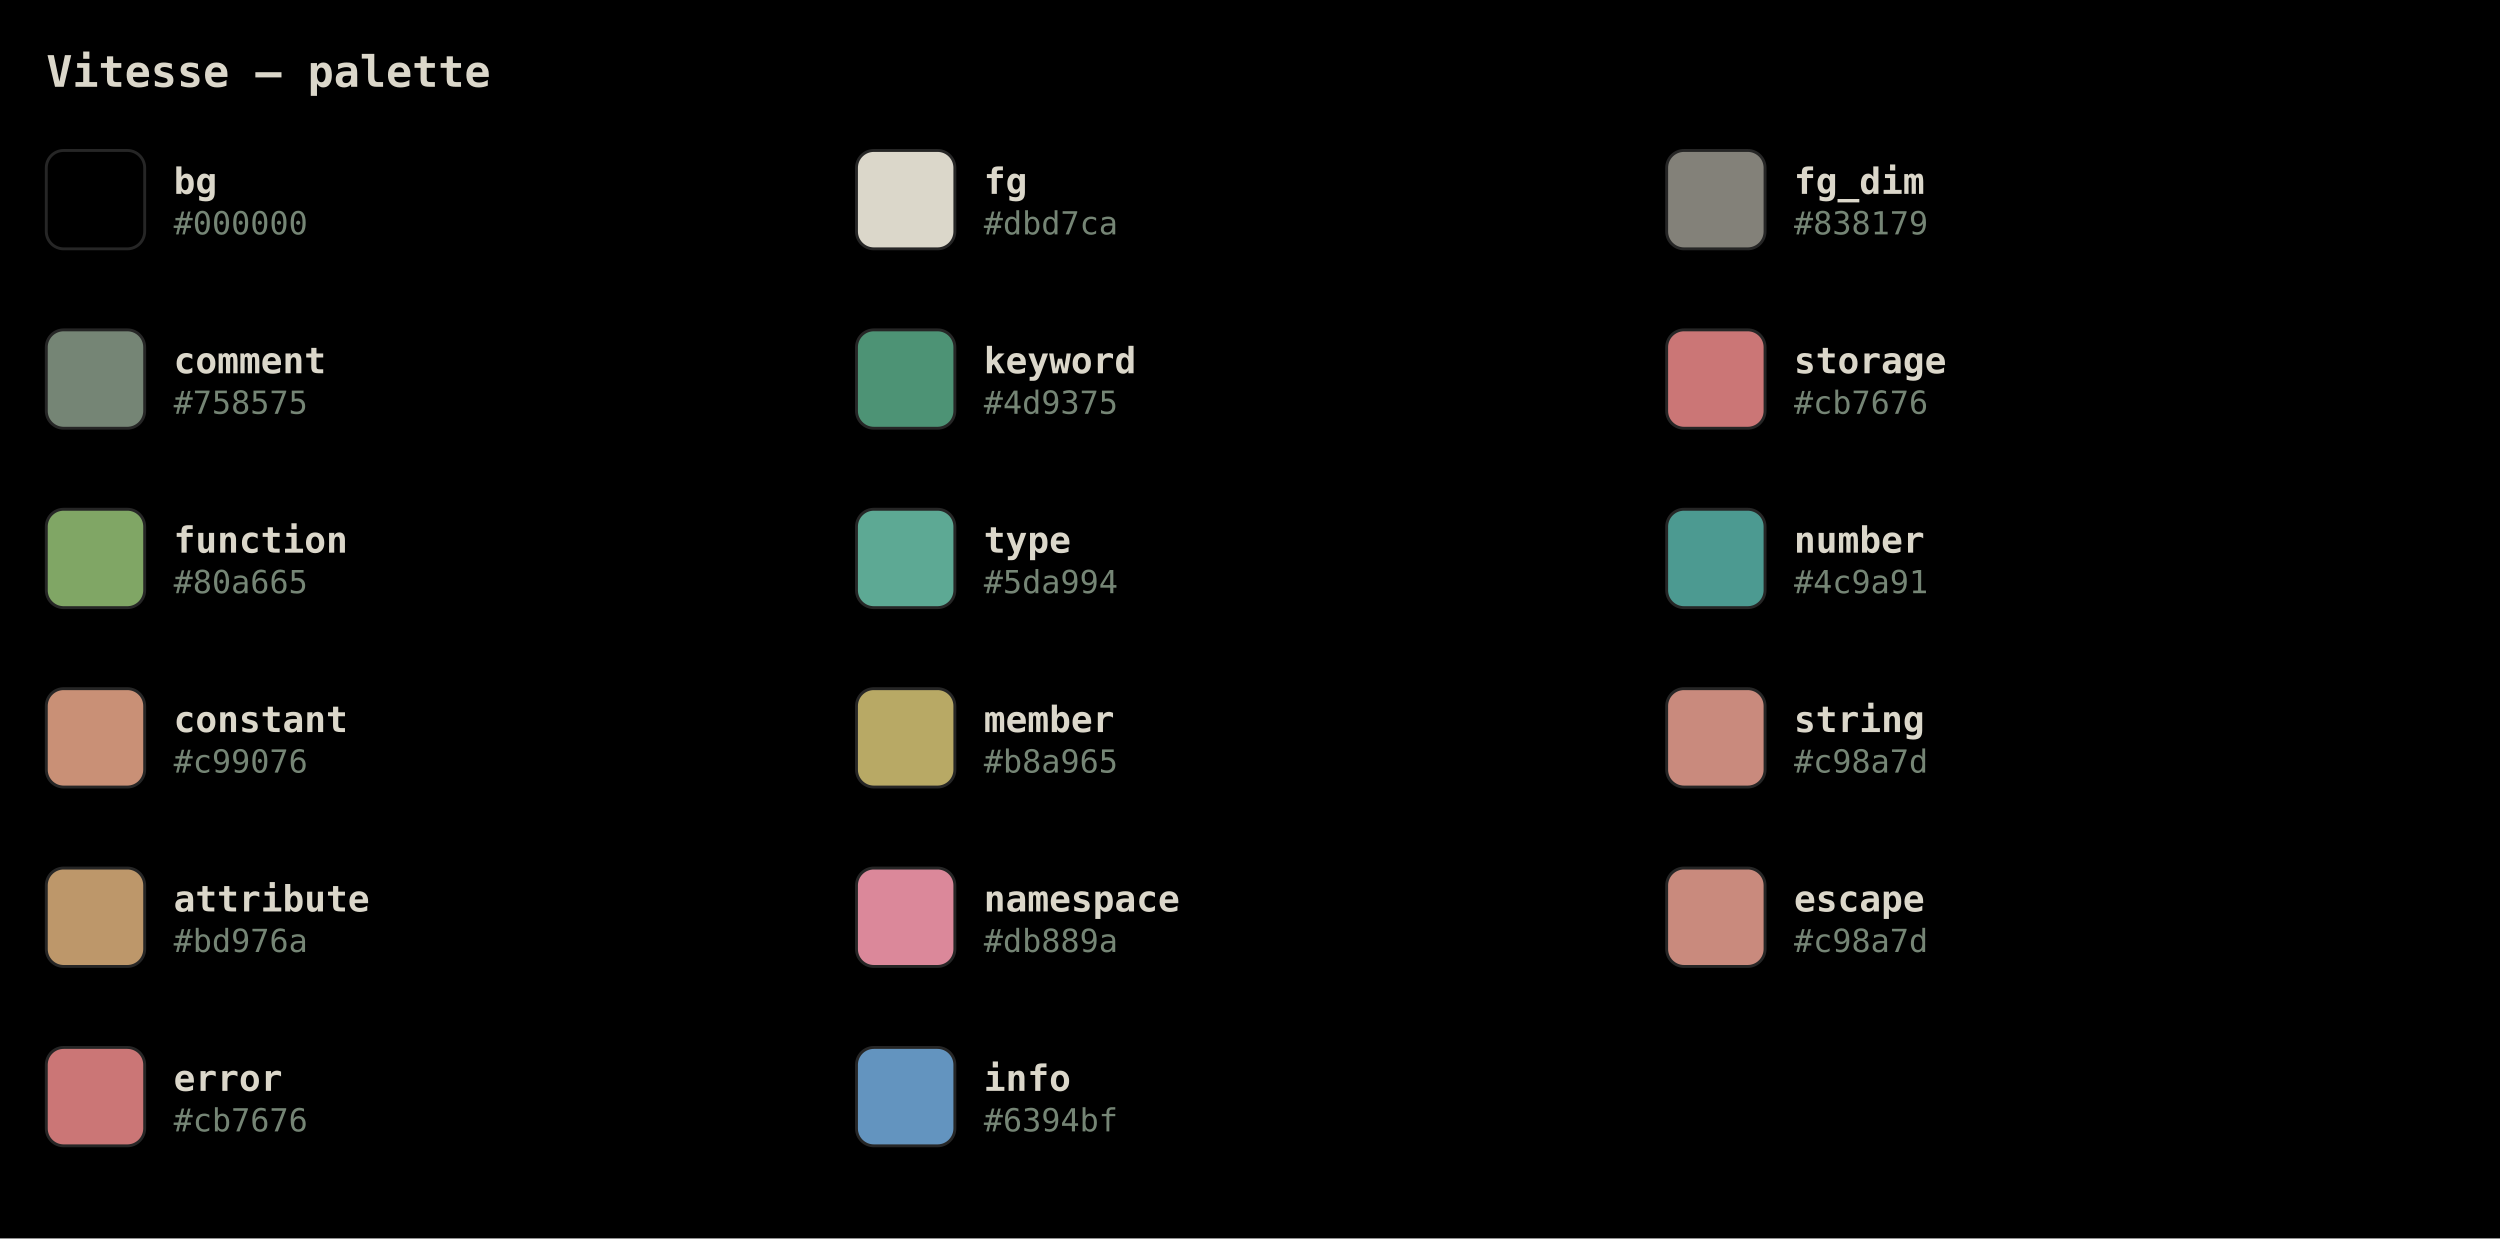
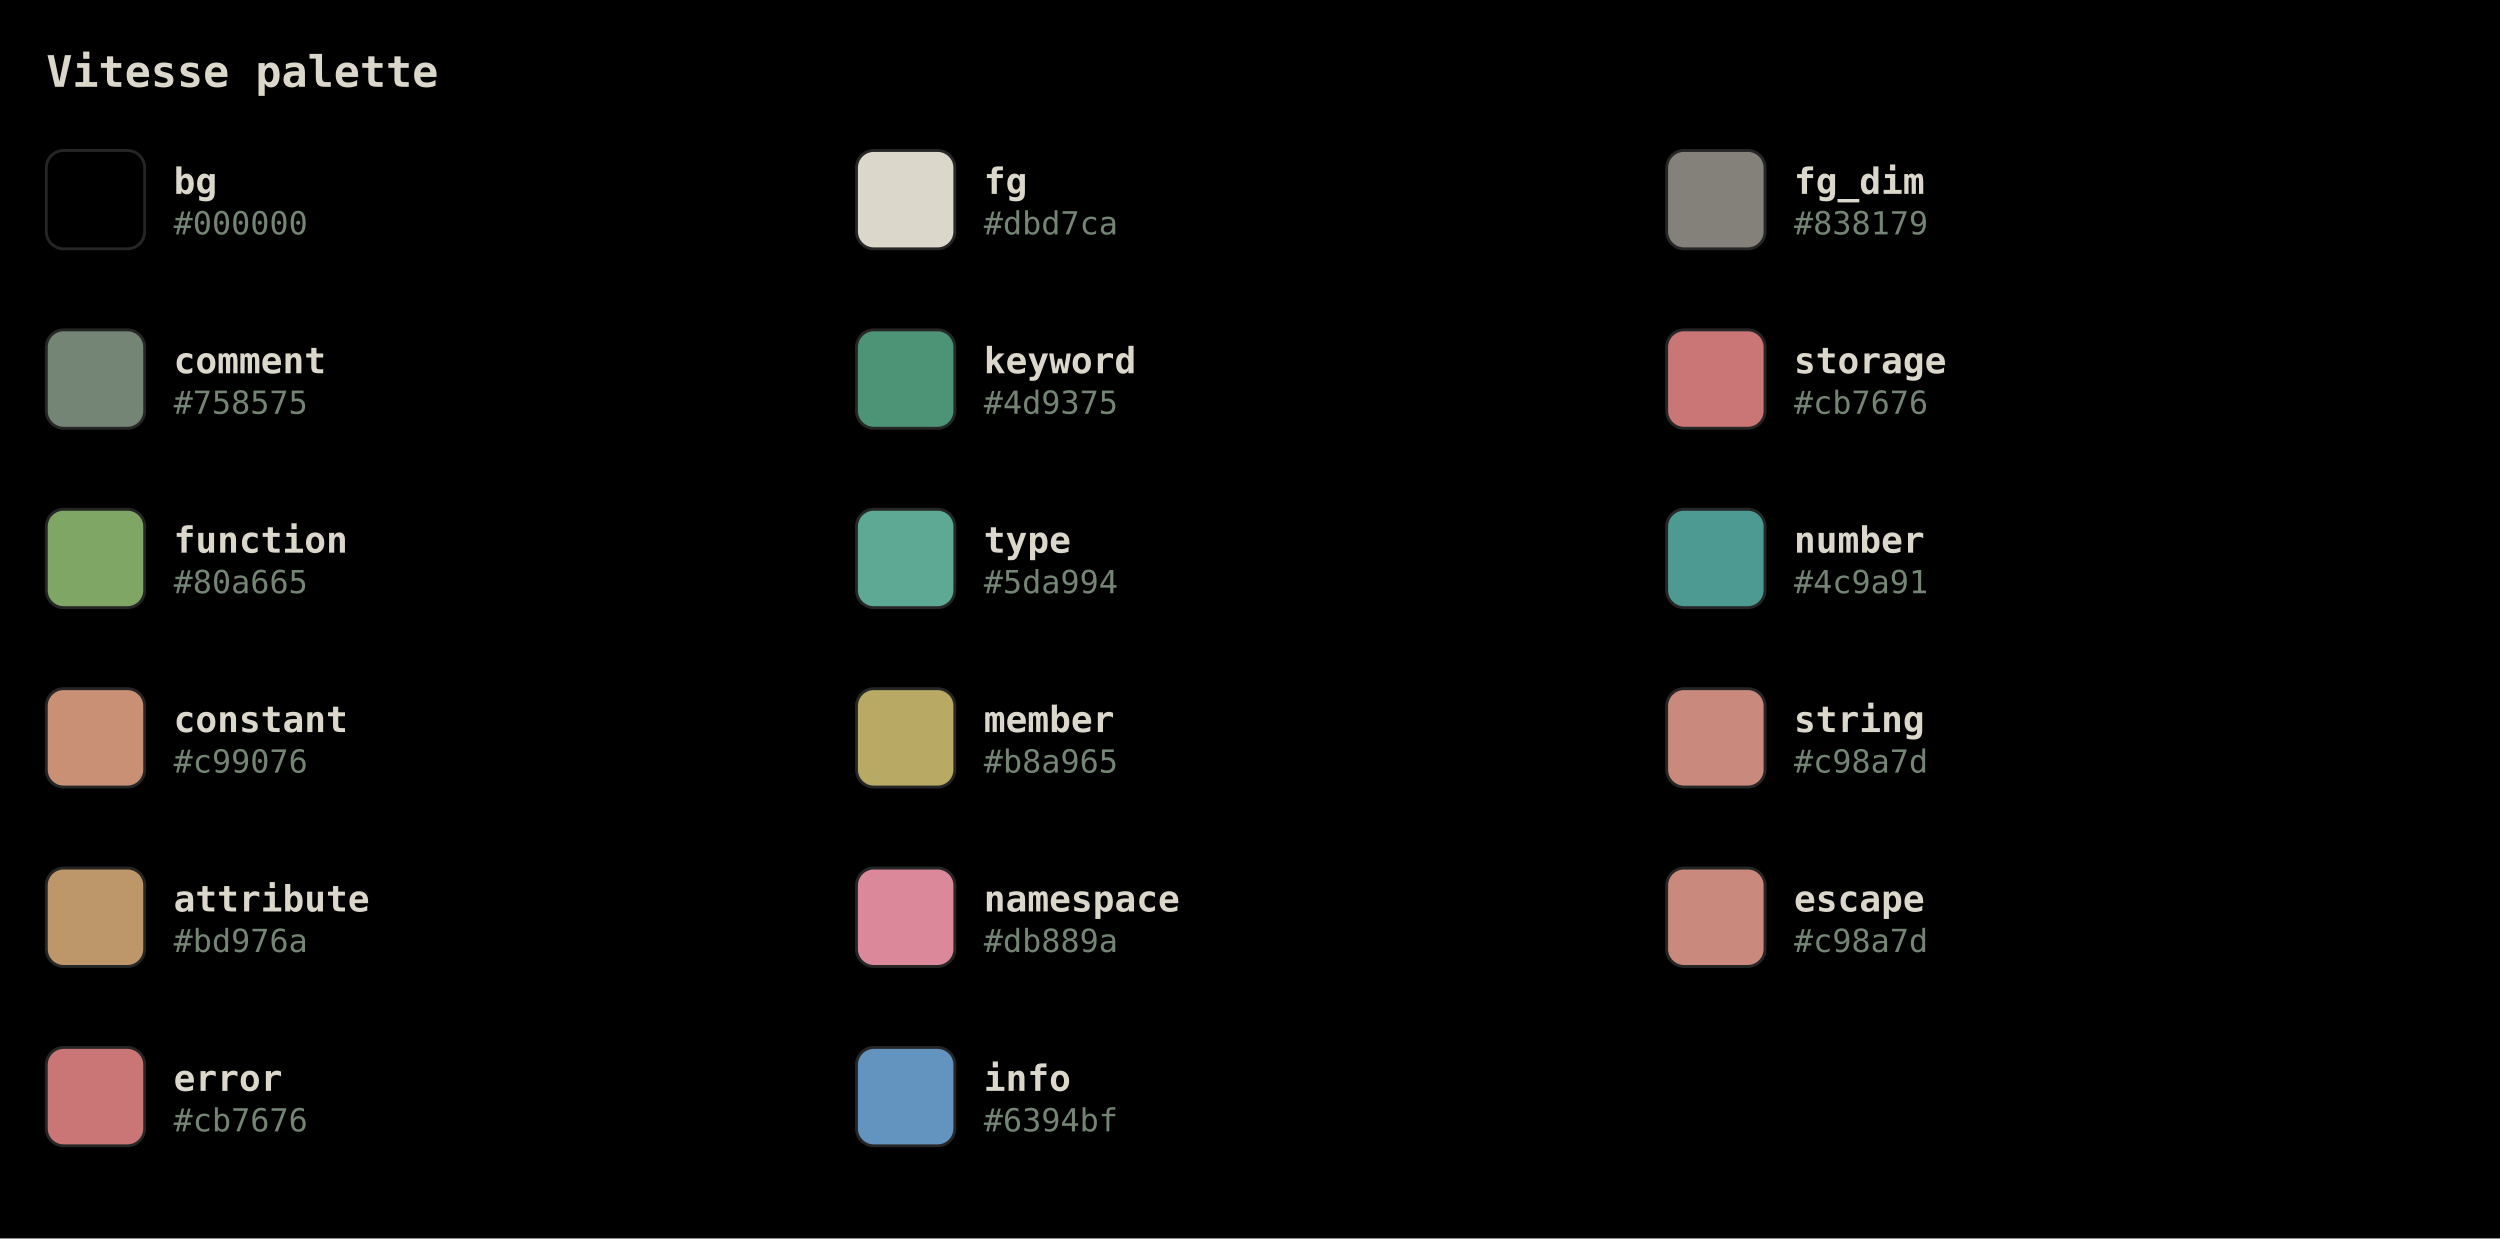
<svg xmlns="http://www.w3.org/2000/svg" width="864" height="428" viewBox="0 0 864 428" role="img" aria-label="Vitesse palette (vitesse-black)">
  <rect width="864" height="428" fill="#000000" />
-   <text x="16" y="30" font-family="ui-monospace,Menlo,monospace" font-size="15" fill="#dbd7ca" font-weight="600">Vitesse — palette</text>
+   <text x="16" y="30" font-family="ui-monospace,Menlo,monospace" font-size="15" fill="#dbd7ca" font-weight="600">Vitesse palette</text>
  <rect x="16" y="52" width="34" height="34" rx="6" fill="#000000" stroke="#262626" stroke-width="1" />
  <text x="60" y="67" font-family="ui-monospace,Menlo,monospace" font-size="12.5" fill="#dbd7ca" font-weight="600">bg</text>
  <text x="60" y="81" font-family="ui-monospace,Menlo,monospace" font-size="11" fill="#758575">#000000</text>
  <rect x="296" y="52" width="34" height="34" rx="6" fill="#dbd7ca" stroke="#262626" stroke-width="1" />
  <text x="340" y="67" font-family="ui-monospace,Menlo,monospace" font-size="12.5" fill="#dbd7ca" font-weight="600">fg</text>
  <text x="340" y="81" font-family="ui-monospace,Menlo,monospace" font-size="11" fill="#758575">#dbd7ca</text>
  <rect x="576" y="52" width="34" height="34" rx="6" fill="#838179" stroke="#262626" stroke-width="1" />
  <text x="620" y="67" font-family="ui-monospace,Menlo,monospace" font-size="12.5" fill="#dbd7ca" font-weight="600">fg_dim</text>
  <text x="620" y="81" font-family="ui-monospace,Menlo,monospace" font-size="11" fill="#758575">#838179</text>
  <rect x="16" y="114" width="34" height="34" rx="6" fill="#758575" stroke="#262626" stroke-width="1" />
  <text x="60" y="129" font-family="ui-monospace,Menlo,monospace" font-size="12.5" fill="#dbd7ca" font-weight="600">comment</text>
  <text x="60" y="143" font-family="ui-monospace,Menlo,monospace" font-size="11" fill="#758575">#758575</text>
  <rect x="296" y="114" width="34" height="34" rx="6" fill="#4d9375" stroke="#262626" stroke-width="1" />
  <text x="340" y="129" font-family="ui-monospace,Menlo,monospace" font-size="12.5" fill="#dbd7ca" font-weight="600">keyword</text>
  <text x="340" y="143" font-family="ui-monospace,Menlo,monospace" font-size="11" fill="#758575">#4d9375</text>
  <rect x="576" y="114" width="34" height="34" rx="6" fill="#cb7676" stroke="#262626" stroke-width="1" />
  <text x="620" y="129" font-family="ui-monospace,Menlo,monospace" font-size="12.5" fill="#dbd7ca" font-weight="600">storage</text>
  <text x="620" y="143" font-family="ui-monospace,Menlo,monospace" font-size="11" fill="#758575">#cb7676</text>
  <rect x="16" y="176" width="34" height="34" rx="6" fill="#80a665" stroke="#262626" stroke-width="1" />
  <text x="60" y="191" font-family="ui-monospace,Menlo,monospace" font-size="12.5" fill="#dbd7ca" font-weight="600">function</text>
  <text x="60" y="205" font-family="ui-monospace,Menlo,monospace" font-size="11" fill="#758575">#80a665</text>
  <rect x="296" y="176" width="34" height="34" rx="6" fill="#5da994" stroke="#262626" stroke-width="1" />
  <text x="340" y="191" font-family="ui-monospace,Menlo,monospace" font-size="12.5" fill="#dbd7ca" font-weight="600">type</text>
  <text x="340" y="205" font-family="ui-monospace,Menlo,monospace" font-size="11" fill="#758575">#5da994</text>
  <rect x="576" y="176" width="34" height="34" rx="6" fill="#4c9a91" stroke="#262626" stroke-width="1" />
  <text x="620" y="191" font-family="ui-monospace,Menlo,monospace" font-size="12.5" fill="#dbd7ca" font-weight="600">number</text>
  <text x="620" y="205" font-family="ui-monospace,Menlo,monospace" font-size="11" fill="#758575">#4c9a91</text>
  <rect x="16" y="238" width="34" height="34" rx="6" fill="#c99076" stroke="#262626" stroke-width="1" />
  <text x="60" y="253" font-family="ui-monospace,Menlo,monospace" font-size="12.5" fill="#dbd7ca" font-weight="600">constant</text>
  <text x="60" y="267" font-family="ui-monospace,Menlo,monospace" font-size="11" fill="#758575">#c99076</text>
  <rect x="296" y="238" width="34" height="34" rx="6" fill="#b8a965" stroke="#262626" stroke-width="1" />
  <text x="340" y="253" font-family="ui-monospace,Menlo,monospace" font-size="12.5" fill="#dbd7ca" font-weight="600">member</text>
  <text x="340" y="267" font-family="ui-monospace,Menlo,monospace" font-size="11" fill="#758575">#b8a965</text>
  <rect x="576" y="238" width="34" height="34" rx="6" fill="#c98a7d" stroke="#262626" stroke-width="1" />
  <text x="620" y="253" font-family="ui-monospace,Menlo,monospace" font-size="12.5" fill="#dbd7ca" font-weight="600">string</text>
  <text x="620" y="267" font-family="ui-monospace,Menlo,monospace" font-size="11" fill="#758575">#c98a7d</text>
  <rect x="16" y="300" width="34" height="34" rx="6" fill="#bd976a" stroke="#262626" stroke-width="1" />
  <text x="60" y="315" font-family="ui-monospace,Menlo,monospace" font-size="12.5" fill="#dbd7ca" font-weight="600">attribute</text>
  <text x="60" y="329" font-family="ui-monospace,Menlo,monospace" font-size="11" fill="#758575">#bd976a</text>
  <rect x="296" y="300" width="34" height="34" rx="6" fill="#db889a" stroke="#262626" stroke-width="1" />
  <text x="340" y="315" font-family="ui-monospace,Menlo,monospace" font-size="12.5" fill="#dbd7ca" font-weight="600">namespace</text>
  <text x="340" y="329" font-family="ui-monospace,Menlo,monospace" font-size="11" fill="#758575">#db889a</text>
  <rect x="576" y="300" width="34" height="34" rx="6" fill="#c98a7d" stroke="#262626" stroke-width="1" />
  <text x="620" y="315" font-family="ui-monospace,Menlo,monospace" font-size="12.5" fill="#dbd7ca" font-weight="600">escape</text>
  <text x="620" y="329" font-family="ui-monospace,Menlo,monospace" font-size="11" fill="#758575">#c98a7d</text>
  <rect x="16" y="362" width="34" height="34" rx="6" fill="#cb7676" stroke="#262626" stroke-width="1" />
  <text x="60" y="377" font-family="ui-monospace,Menlo,monospace" font-size="12.5" fill="#dbd7ca" font-weight="600">error</text>
  <text x="60" y="391" font-family="ui-monospace,Menlo,monospace" font-size="11" fill="#758575">#cb7676</text>
  <rect x="296" y="362" width="34" height="34" rx="6" fill="#6394bf" stroke="#262626" stroke-width="1" />
  <text x="340" y="377" font-family="ui-monospace,Menlo,monospace" font-size="12.5" fill="#dbd7ca" font-weight="600">info</text>
  <text x="340" y="391" font-family="ui-monospace,Menlo,monospace" font-size="11" fill="#758575">#6394bf</text>
</svg>
